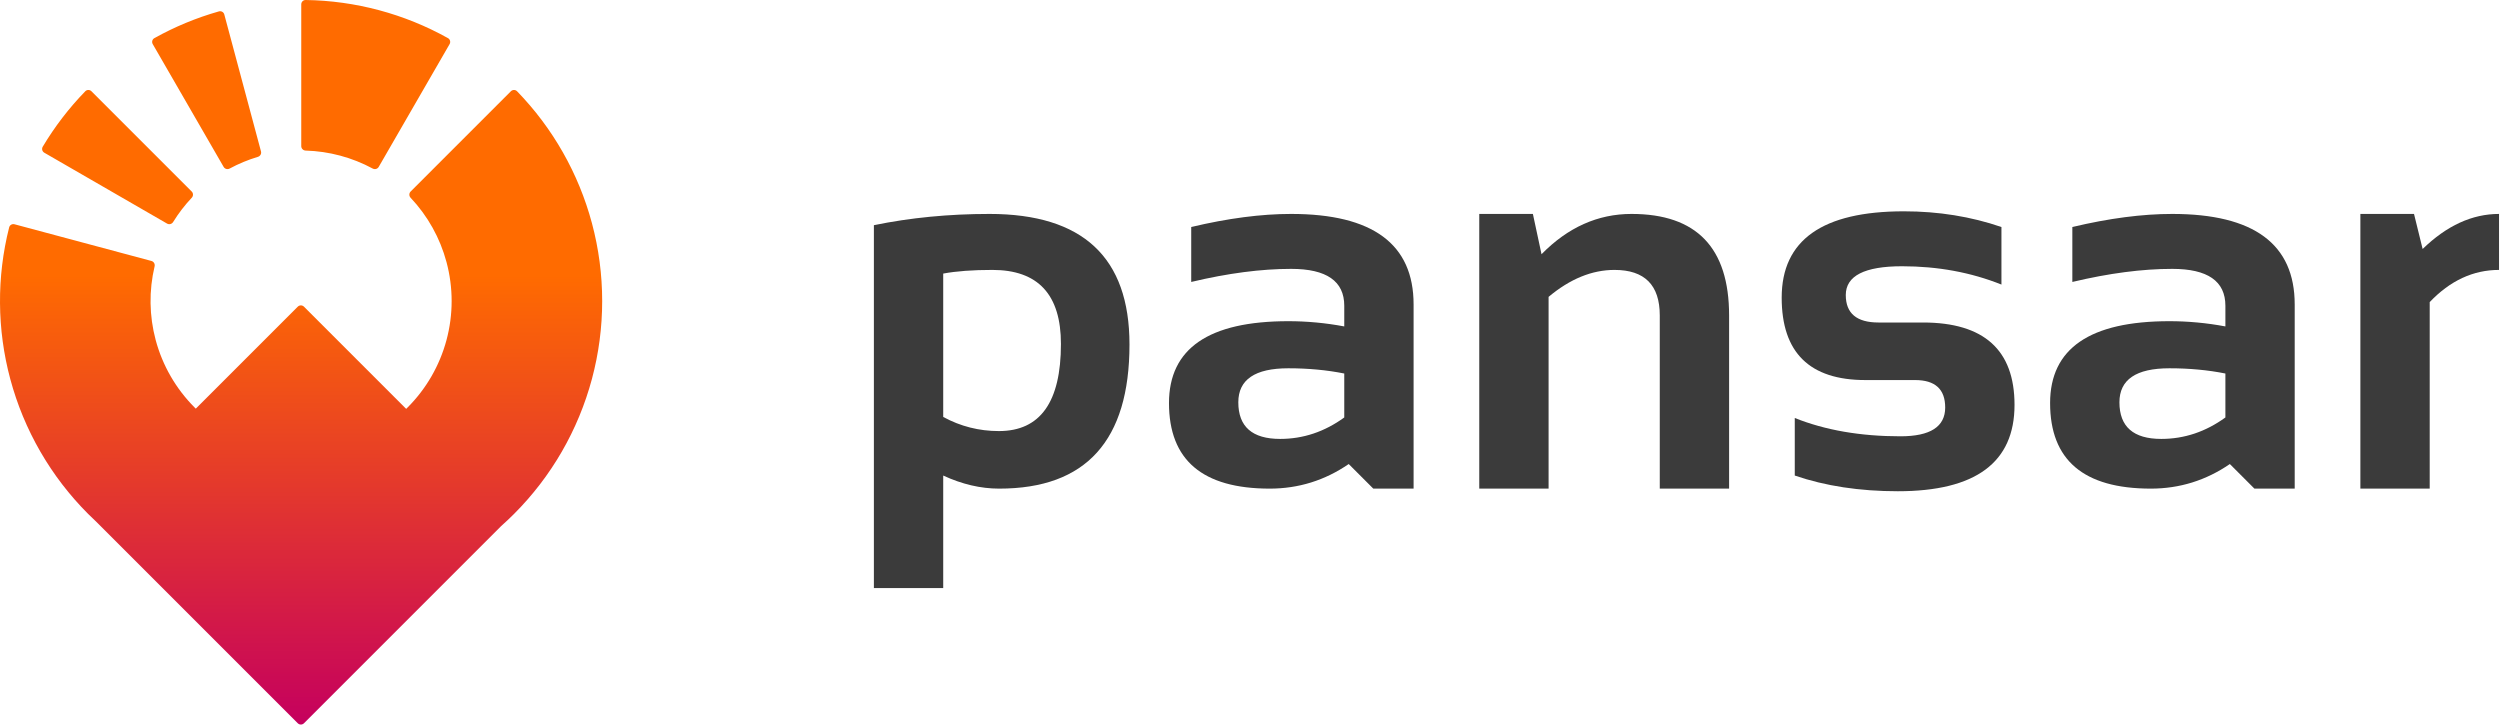
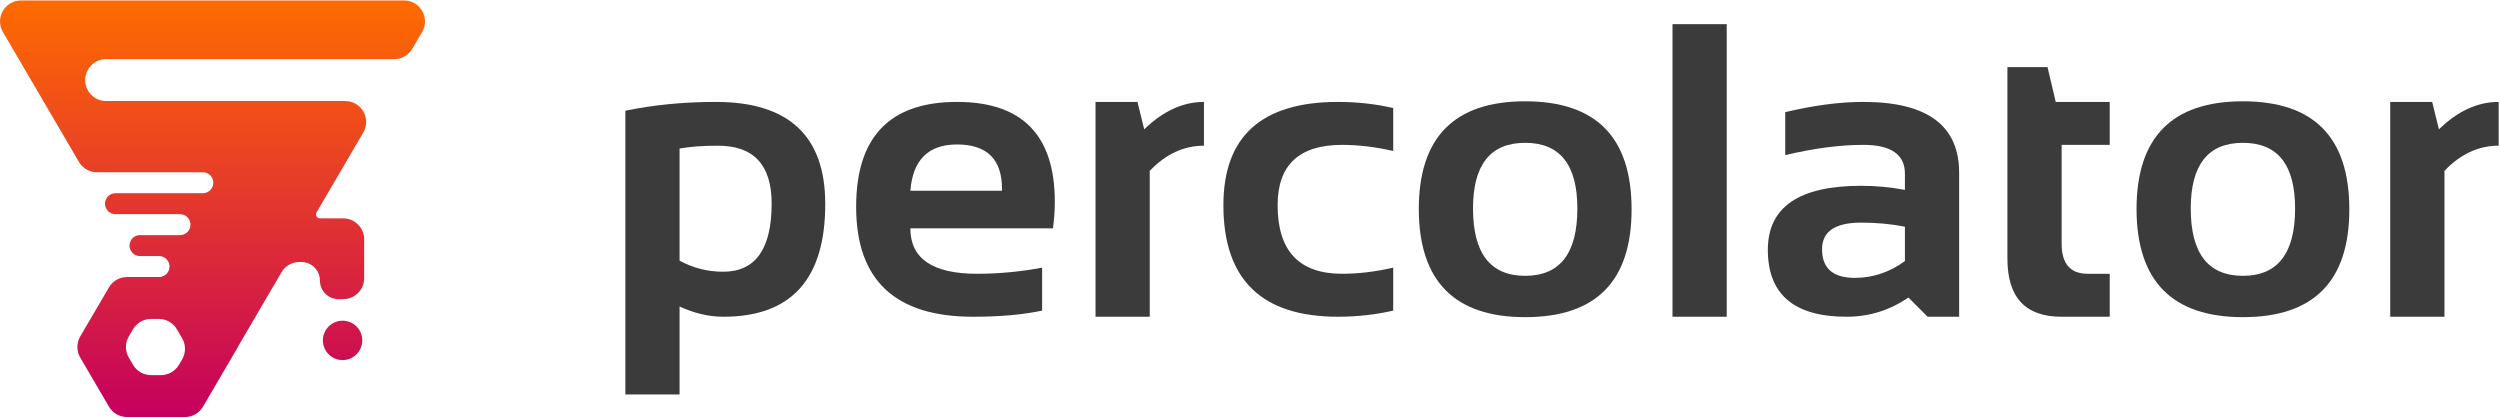
- <svg xmlns="http://www.w3.org/2000/svg" width="1142" height="331" viewBox="0 0 1142 331" fill="none">
-   <path d="M430.86 190.46C438.747 194.762 447.232 196.913 456.314 196.913C475.196 196.913 484.637 183.648 484.637 157.118C484.637 134.571 474.2 123.298 453.327 123.298C444.324 123.298 436.835 123.856 430.86 124.971V190.46ZM399.191 102.863C415.842 99.437 433.449 97.724 452.012 97.724C494.636 97.724 515.948 117.602 515.948 157.357C515.948 201.255 496.11 223.204 456.434 223.204C447.989 223.204 439.464 221.213 430.86 217.229V268.616H399.191V102.863Z" fill="#3B3B3B" />
-   <path d="M533.993 184.126C533.993 159.189 552.158 146.721 588.487 146.721C597.012 146.721 605.537 147.518 614.061 149.111V139.67C614.061 128.437 605.975 122.82 589.802 122.82C576.099 122.82 560.882 124.812 544.151 128.795V103.699C560.882 99.716 576.099 97.724 589.802 97.724C627.087 97.724 645.73 111.507 645.73 139.073V223.204H627.326L616.093 211.971C605.178 219.46 593.148 223.204 580.002 223.204C549.329 223.204 533.993 210.178 533.993 184.126ZM614.061 170.622C606.094 169.029 597.57 168.232 588.487 168.232C573.27 168.232 565.662 173.411 565.662 183.768C565.662 194.921 572.035 200.498 584.783 200.498C595.299 200.498 605.059 197.232 614.061 190.699V170.622Z" fill="#3B3B3B" />
-   <path d="M675.726 223.204V97.724H700.225L704.168 116.128C716.199 103.858 729.902 97.724 745.278 97.724C774.995 97.724 789.854 113.18 789.854 144.092V223.204H758.185V144.092C758.185 130.229 751.293 123.298 737.51 123.298C727.233 123.298 717.194 127.401 707.395 135.607V223.204H675.726Z" fill="#3B3B3B" />
-   <path d="M819.849 217.229V190.938C833.792 196.515 849.885 199.303 868.13 199.303C881.753 199.303 888.565 194.921 888.565 186.158C888.565 177.792 883.984 173.61 874.822 173.61H852.116C826.621 173.61 813.874 161.062 813.874 135.966C813.874 109.674 832.477 96.529 869.683 96.529C885.458 96.529 900.316 98.919 914.259 103.699V129.99C900.316 124.413 885.179 121.625 868.847 121.625C851.718 121.625 843.153 126.007 843.153 134.77C843.153 143.136 848.132 147.319 858.091 147.319H878.407C906.292 147.319 920.234 159.867 920.234 184.963C920.234 211.254 902.467 224.399 866.935 224.399C849.487 224.399 833.792 222.009 819.849 217.229Z" fill="#3B3B3B" />
-   <path d="M936.487 184.126C936.487 159.189 954.651 146.721 990.981 146.721C999.506 146.721 1008.03 147.518 1016.56 149.111V139.67C1016.56 128.437 1008.47 122.82 992.296 122.82C978.592 122.82 963.375 124.812 946.645 128.795V103.699C963.375 99.716 978.592 97.724 992.296 97.724C1029.58 97.724 1048.22 111.507 1048.22 139.073V223.204H1029.82L1018.59 211.971C1007.67 219.46 995.642 223.204 982.496 223.204C951.823 223.204 936.487 210.178 936.487 184.126ZM1016.56 170.622C1008.59 169.029 1000.06 168.232 990.981 168.232C975.764 168.232 968.155 173.411 968.155 183.768C968.155 194.921 974.529 200.498 987.276 200.498C997.793 200.498 1007.55 197.232 1016.56 190.699V170.622Z" fill="#3B3B3B" />
-   <path d="M1078.22 223.204V97.724H1102.72L1106.66 113.738C1117.66 103.062 1129.29 97.724 1141.56 97.724V123.298C1129.77 123.298 1119.21 128.198 1109.89 137.997V223.204H1078.22Z" fill="#3B3B3B" />
-   <path fill-rule="evenodd" clip-rule="evenodd" d="M137.613 1.986C137.613 0.881 138.509 -0.016 139.613 0C162.398 0.332 184.745 6.319 204.643 17.425C205.608 17.963 205.935 19.188 205.382 20.144L172.998 76.236C172.446 77.193 171.224 77.518 170.251 76.993C160.818 71.907 150.326 69.096 139.613 68.784C138.509 68.752 137.613 67.859 137.613 66.755L137.613 1.986ZM69.769 20.144C69.216 19.188 69.544 17.963 70.508 17.425C79.835 12.219 89.737 8.118 100.012 5.204C101.075 4.902 102.172 5.537 102.458 6.604L119.222 69.166C119.507 70.233 118.873 71.327 117.815 71.644C113.339 72.984 109.012 74.776 104.9 76.994C103.928 77.518 102.706 77.193 102.153 76.236L69.769 20.144ZM233.379 41.684C234.16 40.903 235.427 40.902 236.197 41.695C252.538 58.519 264.314 79.251 270.39 101.927C276.639 125.247 276.639 149.802 270.39 173.122C264.142 196.443 251.865 217.707 234.793 234.779C232.891 236.681 230.937 238.523 228.934 240.304L138.852 330.386C138.071 331.167 136.805 331.167 136.024 330.386L43.935 238.298C42.698 237.149 41.481 235.976 40.284 234.779C23.212 217.707 10.935 196.443 4.687 173.122C-1.39 150.446 -1.557 126.603 4.183 103.863C4.453 102.792 5.551 102.159 6.618 102.445L69.181 119.208C70.248 119.494 70.878 120.59 70.623 121.665C67.998 132.741 68.161 144.308 71.112 155.323C74.237 166.984 80.375 177.616 88.911 186.152C89.086 186.326 89.261 186.5 89.438 186.673L136.024 140.087C136.805 139.306 138.071 139.306 138.852 140.087L185.537 186.772C185.748 186.567 185.957 186.36 186.166 186.152C194.702 177.616 200.84 166.984 203.964 155.323C207.089 143.663 207.089 131.386 203.964 119.726C201.013 108.71 195.371 98.612 187.559 90.332C186.801 89.529 186.799 88.264 187.58 87.483L233.379 41.684ZM19.514 67.03C18.948 67.979 19.277 69.203 20.233 69.755L76.325 102.14C77.282 102.692 78.502 102.362 79.082 101.422C81.535 97.446 84.386 93.73 87.593 90.332C88.351 89.528 88.353 88.264 87.572 87.483L41.773 41.684C40.992 40.903 39.725 40.902 38.955 41.694C31.513 49.356 24.988 57.859 19.514 67.03Z" fill="url(#paint0_linear)" />
+ <svg xmlns="http://www.w3.org/2000/svg" width="1759" height="294" viewBox="0 0 1759 294" fill="none">
+   <path fill-rule="evenodd" clip-rule="evenodd" d="M167.374 244.209C167.391 244.18 167.391 244.143 167.374 244.113C167.356 244.083 167.356 244.047 167.374 244.017L198.09 191.531C200.691 187.087 205.453 184.356 210.602 184.356H212.042C219.253 184.356 225.099 190.202 225.099 197.413C225.099 204.624 230.944 210.47 238.155 210.47H241.499C249.64 210.47 256.24 203.87 256.24 195.729L256.24 168.375C256.24 160.234 249.64 153.634 241.499 153.634H225.099C222.959 153.634 221.628 151.312 222.708 149.466L255.595 93.271C261.346 83.444 254.259 71.084 242.873 71.084L74.667 71.084C66.526 71.084 59.926 64.484 59.926 56.343C59.926 48.201 66.526 41.602 74.667 41.602L277.381 41.602C282.616 41.602 287.459 38.825 290.103 34.306L297.005 22.513C302.756 12.686 295.669 0.327 284.282 0.327L14.763 0.326C3.377 0.326 -3.71 12.686 2.041 22.513L55.528 113.908C58.172 118.427 63.015 121.204 68.251 121.204L142.721 121.204C146.791 121.204 150.091 124.504 150.091 128.574C150.091 132.645 146.791 135.945 142.721 135.945L81.278 135.945C75.585 135.945 72.041 142.125 74.917 147.038C76.239 149.297 78.66 150.686 81.278 150.686L126.648 150.686C130.719 150.686 134.019 153.986 134.019 158.057C134.019 162.127 130.719 165.427 126.648 165.427L98.532 165.427C92.839 165.427 89.295 171.607 92.171 176.52C93.493 178.78 95.914 180.168 98.532 180.168H111.907C115.978 180.168 119.278 183.468 119.278 187.539C119.278 191.609 115.978 194.909 111.907 194.909H89.383C84.148 194.909 79.305 197.686 76.661 202.205L56.464 236.716C53.773 241.315 53.773 247.008 56.464 251.607L76.661 286.118C79.305 290.636 84.148 293.413 89.383 293.413H130.125C135.36 293.413 140.203 290.636 142.848 286.118L167.374 244.209ZM93.567 231.687C96.211 227.169 101.054 224.392 106.289 224.392H111.733C116.969 224.392 121.812 227.169 124.456 231.687L128.142 237.985C130.833 242.584 130.833 248.277 128.142 252.876L125.942 256.635C123.297 261.154 118.454 263.931 113.219 263.931H106.289C101.054 263.931 96.211 261.154 93.567 256.635L90.624 251.607C87.933 247.008 87.933 241.315 90.624 236.716L93.567 231.687Z" fill="url(#paint0_linear)" />
+   <path d="M250.77 229.634C256.271 235.06 256.271 243.938 250.77 249.365C245.373 254.688 236.701 254.688 231.305 249.365C225.804 243.938 225.804 235.06 231.305 229.634C236.701 224.31 245.373 224.31 250.77 229.634Z" fill="url(#paint1_linear)" />
+   <path d="M478.148 183.413C487.65 188.596 497.87 191.187 508.811 191.187C531.556 191.187 542.929 175.208 542.929 143.25C542.929 116.09 530.357 102.51 505.212 102.51C494.368 102.51 485.346 103.182 478.148 104.525V183.413ZM440 77.894C460.058 73.767 481.267 71.703 503.629 71.703C554.973 71.703 580.645 95.648 580.645 143.538C580.645 196.418 556.749 222.858 508.955 222.858C498.782 222.858 488.513 220.458 478.148 215.66V277.561H440V77.894Z" fill="#3B3B3B" />
+   <path d="M673.353 71.703C719.227 71.703 742.164 95.12 742.164 141.954C742.164 148.192 741.732 154.43 740.869 160.668H640.531C640.531 181.974 656.174 192.627 687.461 192.627C702.72 192.627 717.98 191.187 733.239 188.308V218.539C719.899 221.418 703.68 222.858 684.582 222.858C629.782 222.858 602.383 197.089 602.383 145.553C602.383 96.32 626.04 71.703 673.353 71.703ZM640.531 134.18H705.024V133.029C705.024 112.107 694.467 101.646 673.353 101.646C653.199 101.646 642.259 112.491 640.531 134.18Z" fill="#3B3B3B" />
+   <path d="M770.812 222.858V71.703H800.323L805.073 90.993C818.317 78.133 832.329 71.703 847.108 71.703V102.51C832.905 102.51 820.189 108.412 808.96 120.217V222.858H770.812Z" fill="#3B3B3B" />
+   <path d="M980.268 218.539C967.792 221.418 954.836 222.858 941.4 222.858C887.656 222.858 860.784 196.705 860.784 144.401C860.784 95.936 887.656 71.703 941.4 71.703C954.836 71.703 967.792 73.143 980.268 76.022V106.253C967.792 103.374 955.795 101.934 944.279 101.934C914.048 101.934 898.933 116.09 898.933 144.401C898.933 176.552 914.048 192.627 944.279 192.627C955.795 192.627 967.792 191.187 980.268 188.308V218.539Z" fill="#3B3B3B" />
+   <path d="M1036.41 146.705C1036.41 178.279 1048.65 194.066 1073.12 194.066C1097.59 194.066 1109.83 178.279 1109.83 146.705C1109.83 115.898 1097.59 100.495 1073.12 100.495C1048.65 100.495 1036.41 115.898 1036.41 146.705ZM998.263 147.28C998.263 96.608 1023.22 71.272 1073.12 71.272C1123.02 71.272 1147.98 96.608 1147.98 147.28C1147.98 197.857 1123.02 223.145 1073.12 223.145C1023.41 223.145 998.455 197.857 998.263 147.28Z" fill="#3B3B3B" />
+   <path d="M1214.92 17V222.858H1176.77V17H1214.92Z" fill="#3B3B3B" />
+   <path d="M1243.85 175.784C1243.85 145.745 1265.73 130.725 1309.5 130.725C1319.77 130.725 1330.03 131.685 1340.3 133.605V122.232C1340.3 108.7 1330.56 101.934 1311.08 101.934C1294.57 101.934 1276.24 104.333 1256.09 109.132V78.901C1276.24 74.103 1294.57 71.703 1311.08 71.703C1355.99 71.703 1378.45 88.306 1378.45 121.512V222.858H1356.28L1342.75 209.326C1329.6 218.347 1315.11 222.858 1299.28 222.858C1262.33 222.858 1243.85 207.166 1243.85 175.784ZM1340.3 159.517C1330.71 157.597 1320.44 156.638 1309.5 156.638C1291.17 156.638 1282 162.876 1282 175.352C1282 188.788 1289.68 195.506 1305.03 195.506C1317.7 195.506 1329.46 191.571 1340.3 183.701V159.517Z" fill="#3B3B3B" />
+   <path d="M1412.42 47.231H1440.64L1446.4 71.703H1484.4V101.934H1450.57V171.465C1450.57 185.573 1456.67 192.627 1468.86 192.627H1484.4V222.858H1450.43C1425.09 222.858 1412.42 209.278 1412.42 182.118V47.231Z" fill="#3B3B3B" />
+   <path d="M1541.41 146.705C1541.41 178.279 1553.65 194.066 1578.12 194.066C1602.59 194.066 1614.83 178.279 1614.83 146.705C1614.83 115.898 1602.59 100.495 1578.12 100.495C1553.65 100.495 1541.41 115.898 1541.41 146.705ZM1503.26 147.28C1503.26 96.608 1528.21 71.272 1578.12 71.272C1628.02 71.272 1652.98 96.608 1652.98 147.28C1652.98 197.857 1628.02 223.145 1578.12 223.145C1528.41 223.145 1503.45 197.857 1503.26 147.28Z" fill="#3B3B3B" />
+   <path d="M1681.77 222.858V71.703H1711.28L1716.03 90.993C1729.27 78.133 1743.28 71.703 1758.06 71.703V102.51C1743.86 102.51 1731.14 108.412 1719.92 120.217V222.858H1681.77Z" fill="#3B3B3B" />
  <defs>
-     <linearGradient id="paint0_linear" x1="137.538" y1="0" x2="137.538" y2="330.972" gradientUnits="userSpaceOnUse">
-       <stop offset="0.38" stop-color="#FF6B00" />
+     <linearGradient id="paint0_linear" x1="149.523" y1="0.326" x2="149.523" y2="293.413" gradientUnits="userSpaceOnUse">
+       <stop stop-color="#FF6B00" />
+       <stop offset="1" stop-color="#C5005E" />
+     </linearGradient>
+     <linearGradient id="paint1_linear" x1="149.523" y1="0.326" x2="149.523" y2="293.413" gradientUnits="userSpaceOnUse">
+       <stop stop-color="#FF6B00" />
      <stop offset="1" stop-color="#C5005E" />
    </linearGradient>
  </defs>
</svg>
